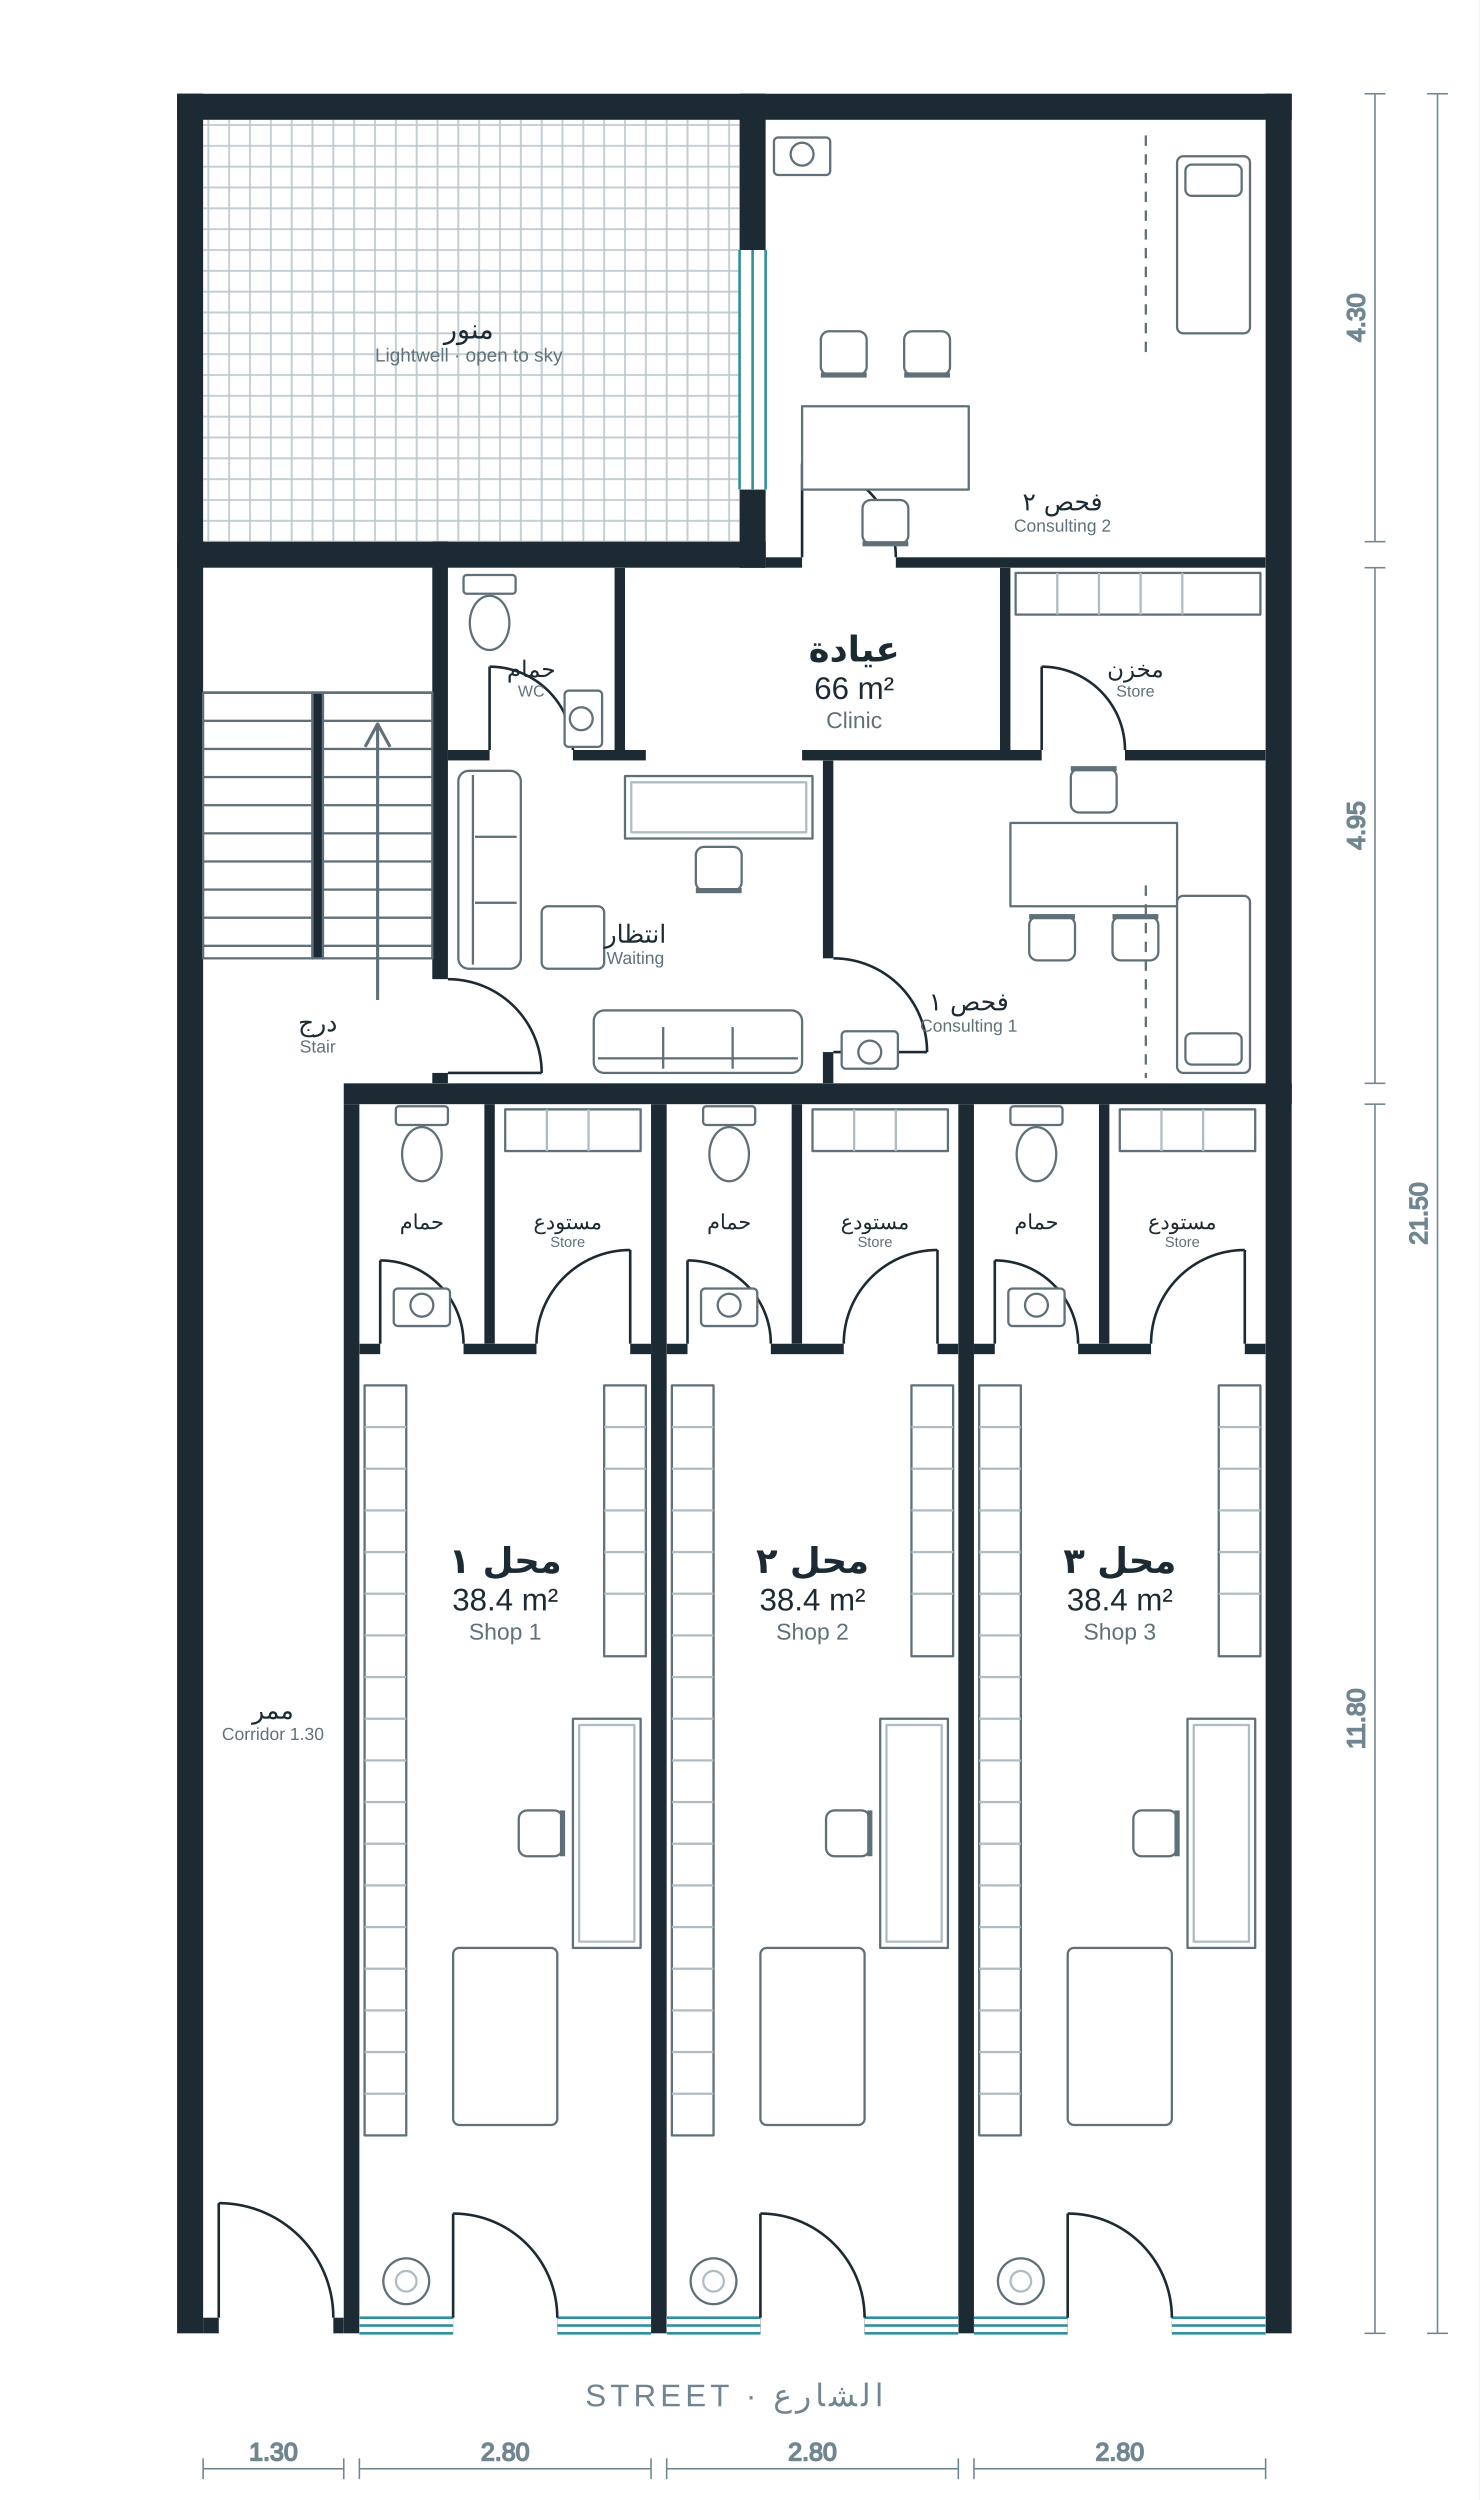
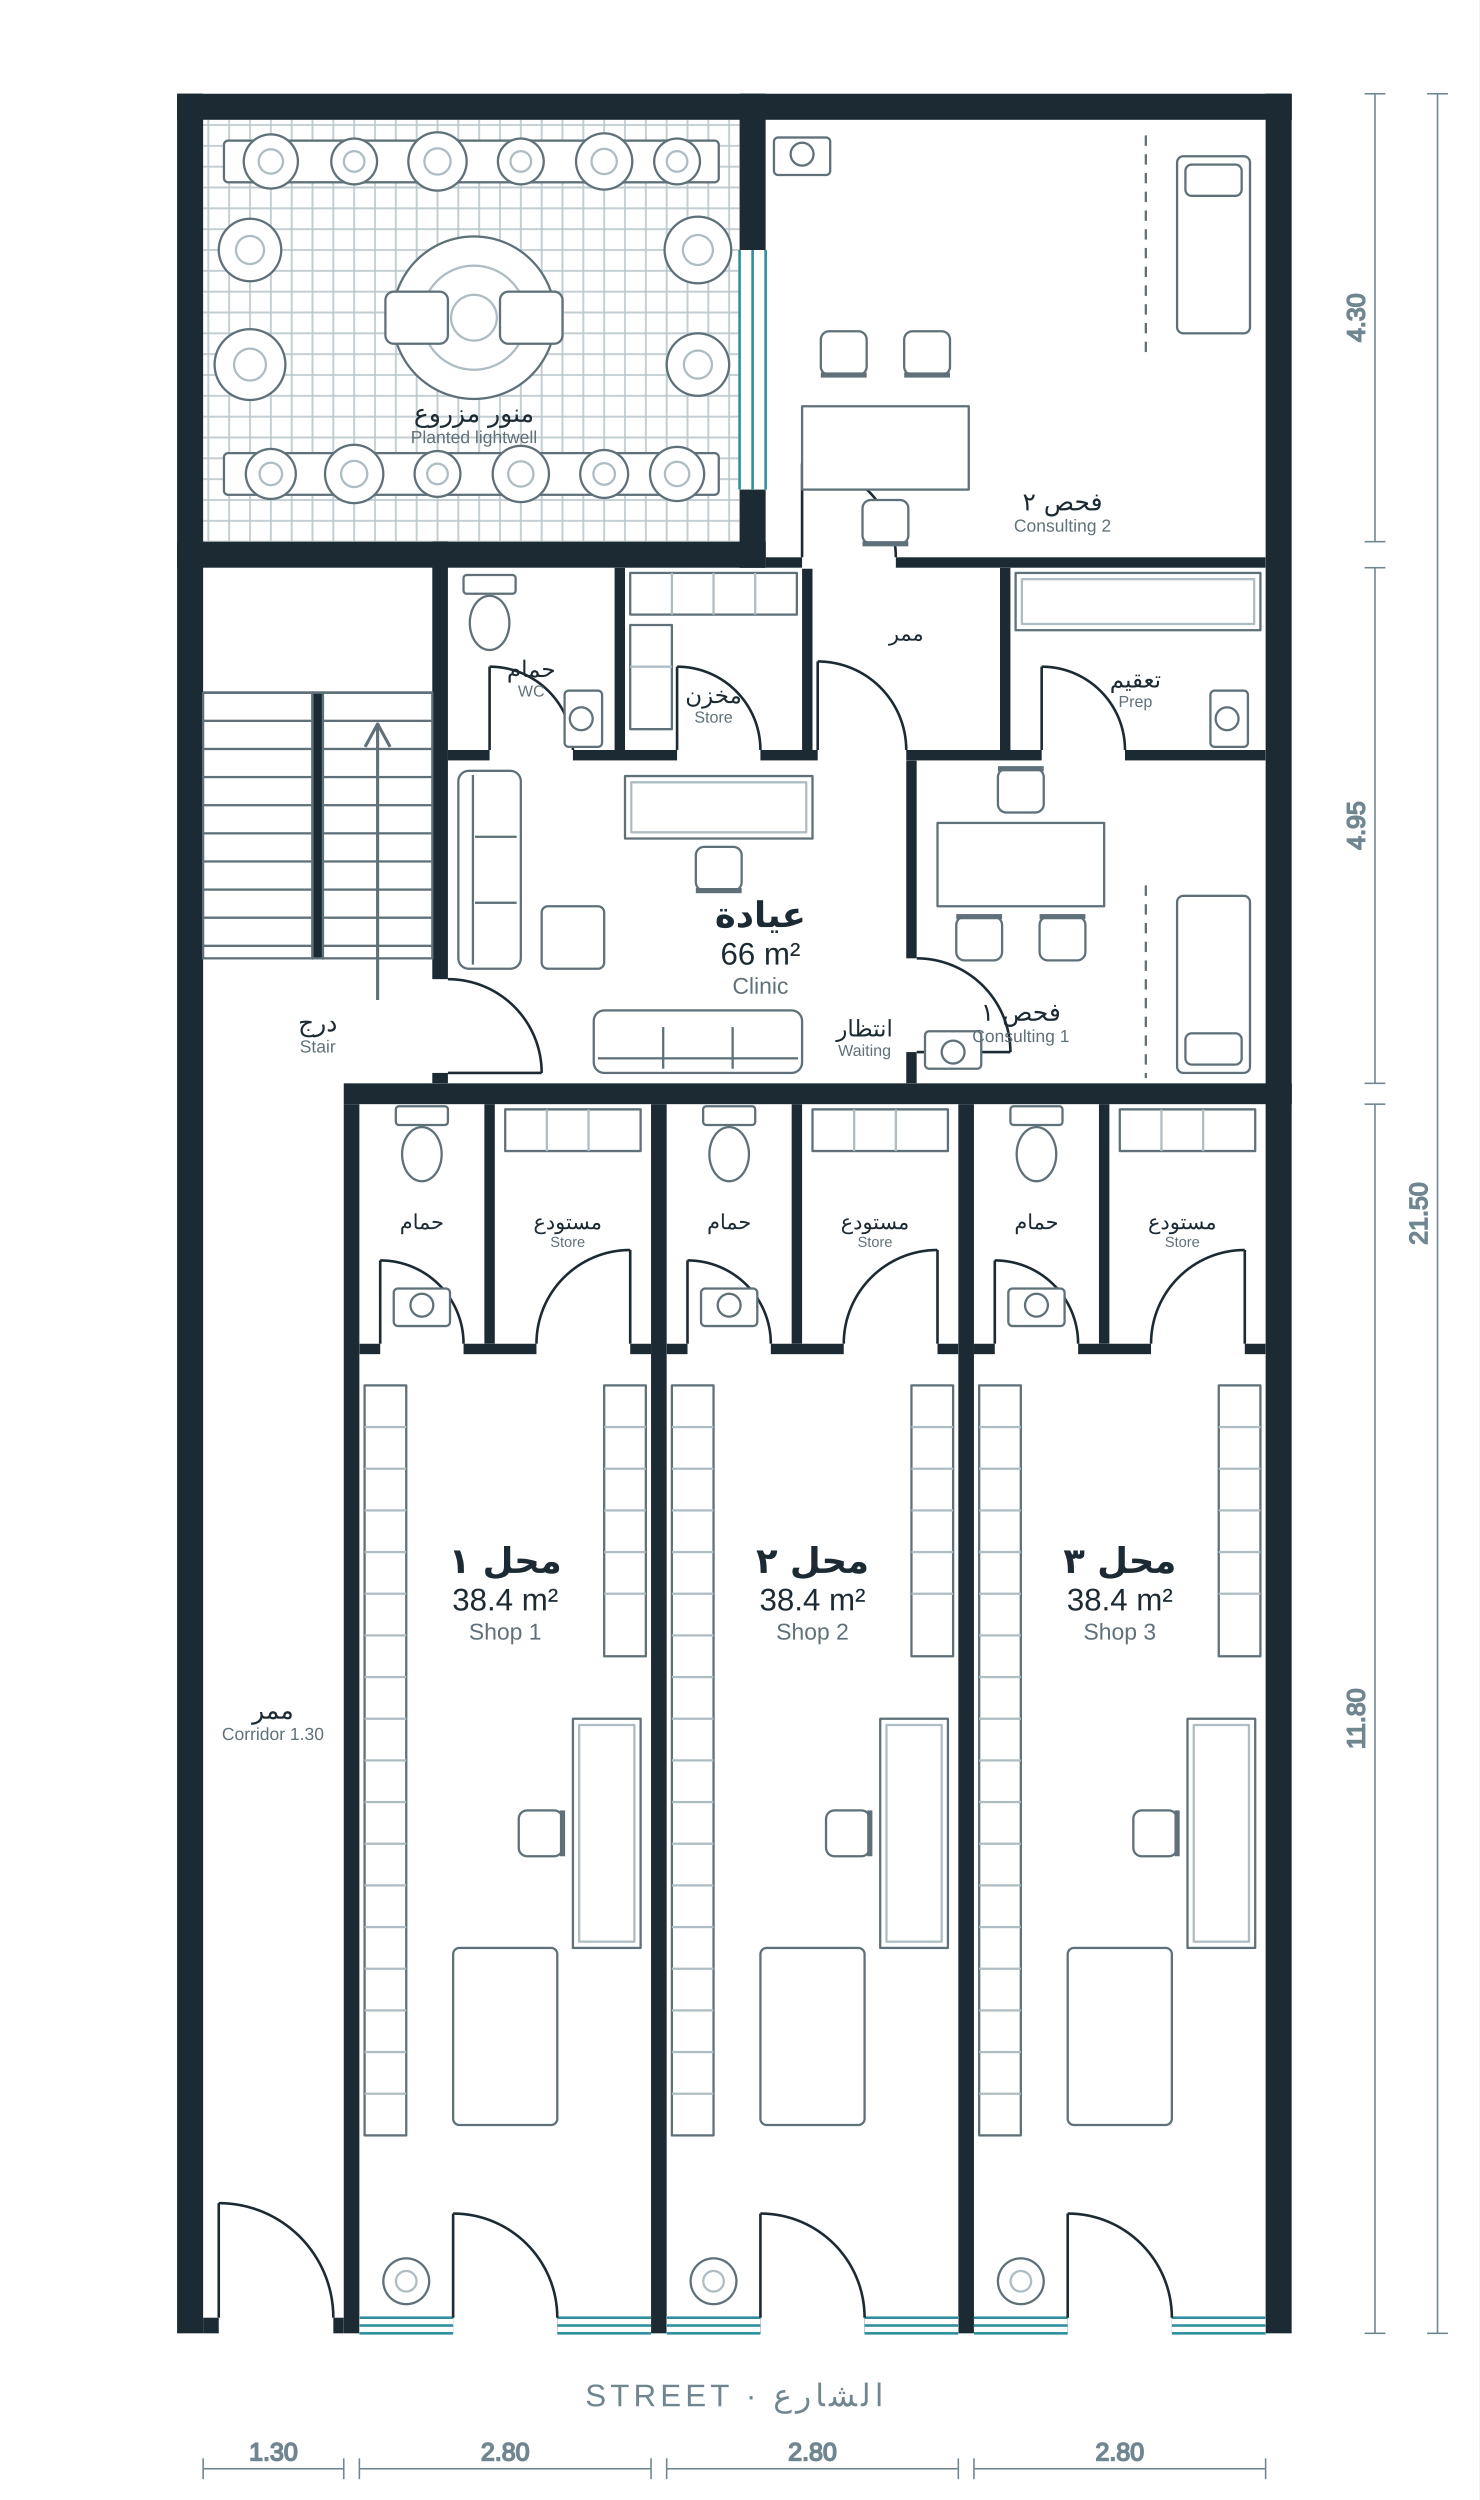
<svg xmlns="http://www.w3.org/2000/svg" viewBox="-170 -90 1420 2400" width="1420" height="2400" font-family="'IBM Plex Sans','IBM Plex Sans Arabic',-apple-system,'Helvetica Neue',Arial,sans-serif">
  <defs>
    <pattern id="terrace" width="28" height="28" patternUnits="userSpaceOnUse" patternTransform="rotate(45)">
      <line x1="0" y1="0" x2="0" y2="28" stroke="#b7c4ca" stroke-width="2" />
    </pattern>
    <pattern id="well" width="20" height="20" patternUnits="userSpaceOnUse">
      <line x1="0" y1="10" x2="20" y2="10" stroke="#b7c4ca" stroke-width="1.5" />
      <line x1="10" y1="0" x2="10" y2="20" stroke="#b7c4ca" stroke-width="1.5" />
    </pattern>
  </defs>
  <rect x="-170" y="-90" width="1420" height="2400" fill="#fff" />
  <g id="fill">
    <rect x="25" y="25" width="515" height="405" fill="url(#well)" />
  </g>
  <g id="wall" fill="#1c2a33">
    <rect x="0" y="0" width="25" height="2150" />
    <rect x="1045" y="0" width="25" height="2150" />
    <rect x="0" y="0" width="1070" height="25" />
    <rect x="540" y="0" width="25" height="455" />
    <rect x="0" y="430" width="565" height="25" />
    <rect x="245" y="430" width="15" height="520" />
    <rect x="160" y="950" width="910" height="20" />
    <rect x="160" y="970" width="15" height="1180" />
    <rect x="455" y="970" width="15" height="1180" />
    <rect x="750" y="970" width="15" height="1180" />
    <rect x="25" y="2135" width="135" height="15" />
    <rect x="175" y="2135" width="280" height="15" />
    <rect x="470" y="2135" width="280" height="15" />
    <rect x="765" y="2135" width="280" height="15" />
-     <rect x="620" y="640" width="10" height="310" />
+     <rect x="700" y="640" width="10" height="310" />
    <rect x="260" y="630" width="785" height="10" />
    <rect x="420" y="455" width="10" height="175" />
+     <rect x="600" y="455" width="10" height="175" />
    <rect x="790" y="455" width="10" height="175" />
    <rect x="565" y="445" width="480" height="10" />
    <rect x="175" y="1200" width="280" height="10" />
    <rect x="295" y="970" width="10" height="230" />
    <rect x="470" y="1200" width="280" height="10" />
    <rect x="590" y="970" width="10" height="230" />
    <rect x="765" y="1200" width="280" height="10" />
    <rect x="885" y="970" width="10" height="230" />
  </g>
  <g id="open" fill="#fff">
    <rect x="40" y="2134" width="110" height="17" />
    <rect x="175" y="2134" width="90" height="17" />
    <rect x="365" y="2134" width="90" height="17" />
    <rect x="265" y="2134" width="100" height="17" />
    <rect x="470" y="2134" width="90" height="17" />
    <rect x="660" y="2134" width="90" height="17" />
    <rect x="560" y="2134" width="100" height="17" />
    <rect x="765" y="2134" width="90" height="17" />
    <rect x="955" y="2134" width="90" height="17" />
    <rect x="855" y="2134" width="100" height="17" />
    <rect x="244" y="850" width="17" height="90" />
-     <rect x="619" y="830" width="12" height="90" />
+     <rect x="699" y="830" width="12" height="90" />
    <rect x="300" y="629" width="80" height="12" />
-     <rect x="450" y="629" width="150" height="12" />
+     <rect x="480" y="629" width="80" height="12" />
+     <rect x="615" y="629" width="85" height="12" />
    <rect x="830" y="629" width="80" height="12" />
    <rect x="600" y="444" width="90" height="12" />
    <rect x="539" y="150" width="27" height="230" />
    <rect x="195" y="1199" width="80" height="12" />
    <rect x="345" y="1199" width="90" height="12" />
    <rect x="490" y="1199" width="80" height="12" />
    <rect x="640" y="1199" width="90" height="12" />
    <rect x="785" y="1199" width="80" height="12" />
    <rect x="935" y="1199" width="90" height="12" />
  </g>
  <g id="glass" fill="none" stroke="#2f8f9d" stroke-width="2.5">
    <line x1="175" y1="2135" x2="265" y2="2135" />
    <line x1="175" y1="2142.5" x2="265" y2="2142.5" />
    <line x1="175" y1="2150" x2="265" y2="2150" />
    <line x1="365" y1="2135" x2="455" y2="2135" />
    <line x1="365" y1="2142.5" x2="455" y2="2142.5" />
    <line x1="365" y1="2150" x2="455" y2="2150" />
    <line x1="470" y1="2135" x2="560" y2="2135" />
    <line x1="470" y1="2142.5" x2="560" y2="2142.5" />
    <line x1="470" y1="2150" x2="560" y2="2150" />
    <line x1="660" y1="2135" x2="750" y2="2135" />
    <line x1="660" y1="2142.5" x2="750" y2="2142.5" />
    <line x1="660" y1="2150" x2="750" y2="2150" />
    <line x1="765" y1="2135" x2="855" y2="2135" />
    <line x1="765" y1="2142.5" x2="855" y2="2142.5" />
    <line x1="765" y1="2150" x2="855" y2="2150" />
    <line x1="955" y1="2135" x2="1045" y2="2135" />
    <line x1="955" y1="2142.5" x2="1045" y2="2142.5" />
    <line x1="955" y1="2150" x2="1045" y2="2150" />
    <line x1="540" y1="150" x2="540" y2="380" />
    <line x1="552.5" y1="150" x2="552.5" y2="380" />
    <line x1="565" y1="150" x2="565" y2="380" />
  </g>
  <g id="door" fill="none" stroke="#1c2a33" stroke-width="2.5">
    <line x1="40" y1="2135" x2="40" y2="2025" />
    <path d="M40 2025 A110 110 0 0 1 150 2135" />
    <line x1="265" y1="2135" x2="265" y2="2035" />
    <path d="M265 2035 A100 100 0 0 1 365 2135" />
    <line x1="560" y1="2135" x2="560" y2="2035" />
    <path d="M560 2035 A100 100 0 0 1 660 2135" />
    <line x1="855" y1="2135" x2="855" y2="2035" />
    <path d="M855 2035 A100 100 0 0 1 955 2135" />
    <line x1="260" y1="940" x2="350" y2="940" />
    <path d="M350 940 A90 90 0 0 0 260 850" />
-     <line x1="630" y1="920" x2="720" y2="920" />
-     <path d="M720 920 A90 90 0 0 0 630 830" />
+     <line x1="710" y1="920" x2="800" y2="920" />
+     <path d="M800 920 A90 90 0 0 0 710 830" />
    <line x1="300" y1="630" x2="300" y2="550" />
    <path d="M300 550 A80 80 0 0 1 380 630" />
+     <line x1="480" y1="630" x2="480" y2="550" />
+     <path d="M480 550 A80 80 0 0 1 560 630" />
+     <line x1="615" y1="630" x2="615" y2="545" />
+     <path d="M615 545 A85 85 0 0 1 700 630" />
    <line x1="830" y1="630" x2="830" y2="550" />
    <path d="M830 550 A80 80 0 0 1 910 630" />
    <line x1="600" y1="445" x2="600" y2="355" />
    <path d="M600 355 A90 90 0 0 1 690 445" />
    <line x1="195" y1="1200" x2="195" y2="1120" />
    <path d="M195 1120 A80 80 0 0 1 275 1200" />
    <line x1="435" y1="1200" x2="435" y2="1110" />
    <path d="M435 1110 A90 90 0 0 0 345 1200" />
    <line x1="490" y1="1200" x2="490" y2="1120" />
    <path d="M490 1120 A80 80 0 0 1 570 1200" />
    <line x1="730" y1="1200" x2="730" y2="1110" />
    <path d="M730 1110 A90 90 0 0 0 640 1200" />
    <line x1="785" y1="1200" x2="785" y2="1120" />
    <path d="M785 1120 A80 80 0 0 1 865 1200" />
    <line x1="1025" y1="1200" x2="1025" y2="1110" />
    <path d="M1025 1110 A90 90 0 0 0 935 1200" />
  </g>
  <g id="furn" fill="#fff" stroke="#5f7079" stroke-width="2.2" stroke-linejoin="round">
+     <rect x="45" y="45" width="475" height="40" rx="4" />
+     <rect x="45" y="345" width="475" height="40" rx="4" />
+     <circle cx="90" cy="65" r="26" />
+     <circle cx="90" cy="65" r="11.7" stroke="#aebcc3" />
+     <circle cx="170" cy="65" r="22" />
+     <circle cx="170" cy="65" r="9.9" stroke="#aebcc3" />
+     <circle cx="250" cy="65" r="28" />
+     <circle cx="250" cy="65" r="12.6" stroke="#aebcc3" />
+     <circle cx="330" cy="65" r="22" />
+     <circle cx="330" cy="65" r="9.9" stroke="#aebcc3" />
+     <circle cx="410" cy="65" r="27" />
+     <circle cx="410" cy="65" r="12.15" stroke="#aebcc3" />
+     <circle cx="480" cy="65" r="22" />
+     <circle cx="480" cy="65" r="9.9" stroke="#aebcc3" />
+     <circle cx="90" cy="365" r="24" />
+     <circle cx="90" cy="365" r="10.8" stroke="#aebcc3" />
+     <circle cx="170" cy="365" r="28" />
+     <circle cx="170" cy="365" r="12.6" stroke="#aebcc3" />
+     <circle cx="250" cy="365" r="22" />
+     <circle cx="250" cy="365" r="9.9" stroke="#aebcc3" />
+     <circle cx="330" cy="365" r="27" />
+     <circle cx="330" cy="365" r="12.15" stroke="#aebcc3" />
+     <circle cx="410" cy="365" r="23" />
+     <circle cx="410" cy="365" r="10.35" stroke="#aebcc3" />
+     <circle cx="480" cy="365" r="26" />
+     <circle cx="480" cy="365" r="11.7" stroke="#aebcc3" />
+     <circle cx="70" cy="150" r="30" />
+     <circle cx="70" cy="150" r="13.5" stroke="#aebcc3" />
+     <circle cx="70" cy="260" r="34" />
+     <circle cx="70" cy="260" r="15.3" stroke="#aebcc3" />
+     <circle cx="500" cy="150" r="32" />
+     <circle cx="500" cy="150" r="14.4" stroke="#aebcc3" />
+     <circle cx="500" cy="260" r="30" />
+     <circle cx="500" cy="260" r="13.5" stroke="#aebcc3" />
+     <circle cx="285" cy="215" r="78" />
+     <circle cx="285" cy="215" r="50" stroke="#aebcc3" />
+     <circle cx="285" cy="215" r="22" stroke="#aebcc3" />
+     <rect x="200" y="190" width="60" height="50" rx="8" />
+     <rect x="310" y="190" width="60" height="50" rx="8" />
    <rect x="25.0" y="575" width="105.0" height="255" fill="none" />
    <line x1="25.0" y1="602" x2="130.0" y2="602" />
    <line x1="25.0" y1="629" x2="130.0" y2="629" />
    <line x1="25.0" y1="656" x2="130.0" y2="656" />
    <line x1="25.0" y1="683" x2="130.0" y2="683" />
    <line x1="25.0" y1="710" x2="130.0" y2="710" />
    <line x1="25.0" y1="737" x2="130.0" y2="737" />
    <line x1="25.0" y1="764" x2="130.0" y2="764" />
    <line x1="25.0" y1="791" x2="130.0" y2="791" />
    <line x1="25.0" y1="818" x2="130.0" y2="818" />
    <rect x="140.0" y="575" width="105.0" height="255" fill="none" />
    <line x1="140.0" y1="602" x2="245.0" y2="602" />
    <line x1="140.0" y1="629" x2="245.0" y2="629" />
    <line x1="140.0" y1="656" x2="245.0" y2="656" />
    <line x1="140.0" y1="683" x2="245.0" y2="683" />
    <line x1="140.0" y1="710" x2="245.0" y2="710" />
    <line x1="140.0" y1="737" x2="245.0" y2="737" />
    <line x1="140.0" y1="764" x2="245.0" y2="764" />
    <line x1="140.0" y1="791" x2="245.0" y2="791" />
    <line x1="140.0" y1="818" x2="245.0" y2="818" />
    <line x1="25" y1="575" x2="245" y2="575" />
    <rect x="130.0" y="575" width="10" height="255" fill="#1c2a33" />
    <line x1="192.5" y1="870" x2="192.5" y2="605" stroke-width="3" />
    <path d="M180.5 627 L192.5 605 L204.5 627" fill="none" stroke-width="3" />
    <rect x="430" y="655" width="180" height="60" rx="0" />
    <rect x="436" y="661" width="168" height="48" rx="0" stroke="#aebcc3" />
    <g transform="translate(520 745) rotate(180)">
      <rect x="-22" y="-20" width="44" height="42" rx="8" />
      <line x1="-22" y1="-20" x2="22" y2="-20" stroke-width="5" />
    </g>
    <rect x="270" y="650" width="60" height="190" rx="10" />
    <line x1="284" y1="654" x2="284" y2="836" />
    <line x1="286" y1="713.333" x2="326" y2="713.333" />
    <line x1="286" y1="776.667" x2="326" y2="776.667" />
    <rect x="400" y="880" width="200" height="60" rx="10" />
    <line x1="404" y1="926" x2="596" y2="926" />
    <line x1="466.667" y1="896" x2="466.667" y2="936" />
    <line x1="533.333" y1="896" x2="533.333" y2="936" />
    <rect x="350" y="780" width="60" height="60" rx="6" />
-     <rect x="800" y="700" width="160" height="80" rx="0" />
-     <g transform="translate(880.0 668) rotate(0)">
-       <rect x="-22" y="-20" width="44" height="42" rx="8" />
-       <line x1="-22" y1="-20" x2="22" y2="-20" stroke-width="5" />
-     </g>
-     <g transform="translate(840 810) rotate(0)">
-       <rect x="-22" y="-20" width="44" height="42" rx="8" />
-       <line x1="-22" y1="-20" x2="22" y2="-20" stroke-width="5" />
-     </g>
-     <g transform="translate(920 810) rotate(0)">
+     <rect x="730" y="700" width="160" height="80" rx="0" />
+     <g transform="translate(810.0 668) rotate(0)">
+       <rect x="-22" y="-20" width="44" height="42" rx="8" />
+       <line x1="-22" y1="-20" x2="22" y2="-20" stroke-width="5" />
+     </g>
+     <g transform="translate(770 810) rotate(0)">
+       <rect x="-22" y="-20" width="44" height="42" rx="8" />
+       <line x1="-22" y1="-20" x2="22" y2="-20" stroke-width="5" />
+     </g>
+     <g transform="translate(850 810) rotate(0)">
      <rect x="-22" y="-20" width="44" height="42" rx="8" />
      <line x1="-22" y1="-20" x2="22" y2="-20" stroke-width="5" />
    </g>
    <rect x="960" y="770" width="70" height="170" rx="6" />
    <rect x="968" y="902" width="54" height="30" rx="6" />
-     <g transform="translate(665 918) rotate(0)">
+     <g transform="translate(745 918) rotate(0)">
      <rect x="-27" y="-18" width="54" height="36" rx="4" />
      <circle cx="0" cy="2" r="11" />
    </g>
    <line x1="930" y1="760" x2="930" y2="945" stroke-dasharray="10 8" />
    <g transform="translate(300 500) rotate(0)">
      <rect x="-25" y="-38" width="50" height="18" rx="3" />
      <ellipse cx="0" cy="8" rx="19" ry="26" />
    </g>
    <g transform="translate(390 600) rotate(90)">
      <rect x="-27" y="-18" width="54" height="36" rx="4" />
      <circle cx="0" cy="2" r="11" />
    </g>
-     <rect x="805" y="460" width="235" height="40" rx="0" />
-     <line x1="845" y1="460" x2="845" y2="500" stroke="#aebcc3" />
-     <line x1="885" y1="460" x2="885" y2="500" stroke="#aebcc3" />
-     <line x1="925" y1="460" x2="925" y2="500" stroke="#aebcc3" />
-     <line x1="965" y1="460" x2="965" y2="500" stroke="#aebcc3" />
+     <rect x="435" y="460" width="160" height="40" rx="0" />
+     <line x1="475" y1="460" x2="475" y2="500" stroke="#aebcc3" />
+     <line x1="515" y1="460" x2="515" y2="500" stroke="#aebcc3" />
+     <line x1="555" y1="460" x2="555" y2="500" stroke="#aebcc3" />
+     <rect x="435" y="510" width="40" height="100" rx="0" />
+     <line x1="435" y1="550" x2="475" y2="550" stroke="#aebcc3" />
+     <rect x="805" y="460" width="235" height="55" rx="0" />
+     <rect x="811" y="466" width="223" height="43" rx="0" stroke="#aebcc3" />
+     <g transform="translate(1010 600) rotate(90)">
+       <rect x="-27" y="-18" width="54" height="36" rx="4" />
+       <circle cx="0" cy="2" r="11" />
+     </g>
    <rect x="600" y="300" width="160" height="80" rx="0" />
    <g transform="translate(680.0 412) rotate(180)">
      <rect x="-22" y="-20" width="44" height="42" rx="8" />
      <line x1="-22" y1="-20" x2="22" y2="-20" stroke-width="5" />
    </g>
    <g transform="translate(640 250) rotate(180)">
      <rect x="-22" y="-20" width="44" height="42" rx="8" />
      <line x1="-22" y1="-20" x2="22" y2="-20" stroke-width="5" />
    </g>
    <g transform="translate(720 250) rotate(180)">
      <rect x="-22" y="-20" width="44" height="42" rx="8" />
      <line x1="-22" y1="-20" x2="22" y2="-20" stroke-width="5" />
    </g>
    <rect x="960" y="60" width="70" height="170" rx="6" />
    <rect x="968" y="68" width="54" height="30" rx="6" />
    <g transform="translate(600 60) rotate(180)">
      <rect x="-27" y="-18" width="54" height="36" rx="4" />
      <circle cx="0" cy="2" r="11" />
    </g>
    <line x1="930" y1="40" x2="930" y2="250" stroke-dasharray="10 8" />
    <g transform="translate(235 1010) rotate(0)">
      <rect x="-25" y="-38" width="50" height="18" rx="3" />
      <ellipse cx="0" cy="8" rx="19" ry="26" />
    </g>
    <g transform="translate(235 1165) rotate(180)">
      <rect x="-27" y="-18" width="54" height="36" rx="4" />
      <circle cx="0" cy="2" r="11" />
    </g>
    <rect x="315" y="975" width="130" height="40" rx="0" />
    <line x1="355" y1="975" x2="355" y2="1015" stroke="#aebcc3" />
    <line x1="395" y1="975" x2="395" y2="1015" stroke="#aebcc3" />
    <rect x="180" y="1240" width="40" height="720" rx="0" />
    <line x1="180" y1="1280" x2="220" y2="1280" stroke="#aebcc3" />
    <line x1="180" y1="1320" x2="220" y2="1320" stroke="#aebcc3" />
    <line x1="180" y1="1360" x2="220" y2="1360" stroke="#aebcc3" />
    <line x1="180" y1="1400" x2="220" y2="1400" stroke="#aebcc3" />
    <line x1="180" y1="1440" x2="220" y2="1440" stroke="#aebcc3" />
    <line x1="180" y1="1480" x2="220" y2="1480" stroke="#aebcc3" />
    <line x1="180" y1="1520" x2="220" y2="1520" stroke="#aebcc3" />
    <line x1="180" y1="1560" x2="220" y2="1560" stroke="#aebcc3" />
    <line x1="180" y1="1600" x2="220" y2="1600" stroke="#aebcc3" />
    <line x1="180" y1="1640" x2="220" y2="1640" stroke="#aebcc3" />
    <line x1="180" y1="1680" x2="220" y2="1680" stroke="#aebcc3" />
    <line x1="180" y1="1720" x2="220" y2="1720" stroke="#aebcc3" />
    <line x1="180" y1="1760" x2="220" y2="1760" stroke="#aebcc3" />
    <line x1="180" y1="1800" x2="220" y2="1800" stroke="#aebcc3" />
    <line x1="180" y1="1840" x2="220" y2="1840" stroke="#aebcc3" />
    <line x1="180" y1="1880" x2="220" y2="1880" stroke="#aebcc3" />
    <line x1="180" y1="1920" x2="220" y2="1920" stroke="#aebcc3" />
    <rect x="410" y="1240" width="40" height="260" rx="0" />
    <line x1="410" y1="1280" x2="450" y2="1280" stroke="#aebcc3" />
    <line x1="410" y1="1320" x2="450" y2="1320" stroke="#aebcc3" />
    <line x1="410" y1="1360" x2="450" y2="1360" stroke="#aebcc3" />
    <line x1="410" y1="1400" x2="450" y2="1400" stroke="#aebcc3" />
    <line x1="410" y1="1440" x2="450" y2="1440" stroke="#aebcc3" />
    <rect x="380" y="1560" width="65" height="220" rx="0" />
    <rect x="386" y="1566" width="53" height="208" rx="0" stroke="#aebcc3" />
    <g transform="translate(350 1670) rotate(90)">
      <rect x="-22" y="-20" width="44" height="42" rx="8" />
      <line x1="-22" y1="-20" x2="22" y2="-20" stroke-width="5" />
    </g>
    <rect x="265" y="1780" width="100" height="170" rx="6" />
    <circle cx="220" cy="2100" r="22" />
    <circle cx="220" cy="2100" r="9.9" stroke="#aebcc3" />
    <g transform="translate(530 1010) rotate(0)">
      <rect x="-25" y="-38" width="50" height="18" rx="3" />
      <ellipse cx="0" cy="8" rx="19" ry="26" />
    </g>
    <g transform="translate(530 1165) rotate(180)">
      <rect x="-27" y="-18" width="54" height="36" rx="4" />
      <circle cx="0" cy="2" r="11" />
    </g>
    <rect x="610" y="975" width="130" height="40" rx="0" />
    <line x1="650" y1="975" x2="650" y2="1015" stroke="#aebcc3" />
    <line x1="690" y1="975" x2="690" y2="1015" stroke="#aebcc3" />
    <rect x="475" y="1240" width="40" height="720" rx="0" />
    <line x1="475" y1="1280" x2="515" y2="1280" stroke="#aebcc3" />
    <line x1="475" y1="1320" x2="515" y2="1320" stroke="#aebcc3" />
    <line x1="475" y1="1360" x2="515" y2="1360" stroke="#aebcc3" />
    <line x1="475" y1="1400" x2="515" y2="1400" stroke="#aebcc3" />
    <line x1="475" y1="1440" x2="515" y2="1440" stroke="#aebcc3" />
    <line x1="475" y1="1480" x2="515" y2="1480" stroke="#aebcc3" />
    <line x1="475" y1="1520" x2="515" y2="1520" stroke="#aebcc3" />
    <line x1="475" y1="1560" x2="515" y2="1560" stroke="#aebcc3" />
    <line x1="475" y1="1600" x2="515" y2="1600" stroke="#aebcc3" />
    <line x1="475" y1="1640" x2="515" y2="1640" stroke="#aebcc3" />
    <line x1="475" y1="1680" x2="515" y2="1680" stroke="#aebcc3" />
    <line x1="475" y1="1720" x2="515" y2="1720" stroke="#aebcc3" />
    <line x1="475" y1="1760" x2="515" y2="1760" stroke="#aebcc3" />
    <line x1="475" y1="1800" x2="515" y2="1800" stroke="#aebcc3" />
    <line x1="475" y1="1840" x2="515" y2="1840" stroke="#aebcc3" />
    <line x1="475" y1="1880" x2="515" y2="1880" stroke="#aebcc3" />
    <line x1="475" y1="1920" x2="515" y2="1920" stroke="#aebcc3" />
    <rect x="705" y="1240" width="40" height="260" rx="0" />
    <line x1="705" y1="1280" x2="745" y2="1280" stroke="#aebcc3" />
    <line x1="705" y1="1320" x2="745" y2="1320" stroke="#aebcc3" />
    <line x1="705" y1="1360" x2="745" y2="1360" stroke="#aebcc3" />
    <line x1="705" y1="1400" x2="745" y2="1400" stroke="#aebcc3" />
    <line x1="705" y1="1440" x2="745" y2="1440" stroke="#aebcc3" />
    <rect x="675" y="1560" width="65" height="220" rx="0" />
    <rect x="681" y="1566" width="53" height="208" rx="0" stroke="#aebcc3" />
    <g transform="translate(645 1670) rotate(90)">
      <rect x="-22" y="-20" width="44" height="42" rx="8" />
      <line x1="-22" y1="-20" x2="22" y2="-20" stroke-width="5" />
    </g>
    <rect x="560" y="1780" width="100" height="170" rx="6" />
    <circle cx="515" cy="2100" r="22" />
    <circle cx="515" cy="2100" r="9.9" stroke="#aebcc3" />
    <g transform="translate(825 1010) rotate(0)">
      <rect x="-25" y="-38" width="50" height="18" rx="3" />
      <ellipse cx="0" cy="8" rx="19" ry="26" />
    </g>
    <g transform="translate(825 1165) rotate(180)">
      <rect x="-27" y="-18" width="54" height="36" rx="4" />
      <circle cx="0" cy="2" r="11" />
    </g>
    <rect x="905" y="975" width="130" height="40" rx="0" />
    <line x1="945" y1="975" x2="945" y2="1015" stroke="#aebcc3" />
    <line x1="985" y1="975" x2="985" y2="1015" stroke="#aebcc3" />
    <rect x="770" y="1240" width="40" height="720" rx="0" />
    <line x1="770" y1="1280" x2="810" y2="1280" stroke="#aebcc3" />
    <line x1="770" y1="1320" x2="810" y2="1320" stroke="#aebcc3" />
    <line x1="770" y1="1360" x2="810" y2="1360" stroke="#aebcc3" />
    <line x1="770" y1="1400" x2="810" y2="1400" stroke="#aebcc3" />
    <line x1="770" y1="1440" x2="810" y2="1440" stroke="#aebcc3" />
    <line x1="770" y1="1480" x2="810" y2="1480" stroke="#aebcc3" />
    <line x1="770" y1="1520" x2="810" y2="1520" stroke="#aebcc3" />
    <line x1="770" y1="1560" x2="810" y2="1560" stroke="#aebcc3" />
    <line x1="770" y1="1600" x2="810" y2="1600" stroke="#aebcc3" />
    <line x1="770" y1="1640" x2="810" y2="1640" stroke="#aebcc3" />
    <line x1="770" y1="1680" x2="810" y2="1680" stroke="#aebcc3" />
    <line x1="770" y1="1720" x2="810" y2="1720" stroke="#aebcc3" />
    <line x1="770" y1="1760" x2="810" y2="1760" stroke="#aebcc3" />
    <line x1="770" y1="1800" x2="810" y2="1800" stroke="#aebcc3" />
    <line x1="770" y1="1840" x2="810" y2="1840" stroke="#aebcc3" />
    <line x1="770" y1="1880" x2="810" y2="1880" stroke="#aebcc3" />
    <line x1="770" y1="1920" x2="810" y2="1920" stroke="#aebcc3" />
    <rect x="1000" y="1240" width="40" height="260" rx="0" />
    <line x1="1000" y1="1280" x2="1040" y2="1280" stroke="#aebcc3" />
    <line x1="1000" y1="1320" x2="1040" y2="1320" stroke="#aebcc3" />
    <line x1="1000" y1="1360" x2="1040" y2="1360" stroke="#aebcc3" />
    <line x1="1000" y1="1400" x2="1040" y2="1400" stroke="#aebcc3" />
    <line x1="1000" y1="1440" x2="1040" y2="1440" stroke="#aebcc3" />
    <rect x="970" y="1560" width="65" height="220" rx="0" />
    <rect x="976" y="1566" width="53" height="208" rx="0" stroke="#aebcc3" />
    <g transform="translate(940 1670) rotate(90)">
      <rect x="-22" y="-20" width="44" height="42" rx="8" />
      <line x1="-22" y1="-20" x2="22" y2="-20" stroke-width="5" />
    </g>
    <rect x="855" y="1780" width="100" height="170" rx="6" />
    <circle cx="810" cy="2100" r="22" />
    <circle cx="810" cy="2100" r="9.9" stroke="#aebcc3" />
  </g>
  <g id="text">
    <text x="135" y="900" font-size="24" font-weight="500" text-anchor="middle" fill="#1c2a33">درج</text>
    <text x="135" y="920.4" font-size="16.8" font-weight="400" text-anchor="middle" fill="#5f7079">Stair</text>
-     <text x="650" y="545" font-size="34" font-weight="600" text-anchor="middle" fill="#1c2a33">عيادة</text>
-     <text x="650" y="581" font-size="30" font-weight="500" text-anchor="middle" fill="#1c2a33">66 m²</text>
-     <text x="650" y="609" font-size="22" font-weight="400" text-anchor="middle" fill="#5f7079">Clinic</text>
-     <text x="440" y="815" font-size="24" font-weight="500" text-anchor="middle" fill="#1c2a33">انتظار</text>
-     <text x="440" y="835.4" font-size="16.8" font-weight="400" text-anchor="middle" fill="#5f7079">Waiting</text>
-     <text x="760" y="880" font-size="24" font-weight="500" text-anchor="middle" fill="#1c2a33">فحص ١</text>
-     <text x="760" y="900.4" font-size="16.8" font-weight="400" text-anchor="middle" fill="#5f7079">Consulting 1</text>
+     <text x="560" y="800" font-size="34" font-weight="600" text-anchor="middle" fill="#1c2a33">عيادة</text>
+     <text x="560" y="836" font-size="30" font-weight="500" text-anchor="middle" fill="#1c2a33">66 m²</text>
+     <text x="560" y="864" font-size="22" font-weight="400" text-anchor="middle" fill="#5f7079">Clinic</text>
+     <text x="660" y="905" font-size="22" font-weight="500" text-anchor="middle" fill="#1c2a33">انتظار</text>
+     <text x="660" y="923.7" font-size="15.4" font-weight="400" text-anchor="middle" fill="#5f7079">Waiting</text>
+     <text x="810" y="890" font-size="24" font-weight="500" text-anchor="middle" fill="#1c2a33">فحص ١</text>
+     <text x="810" y="910.4" font-size="16.8" font-weight="400" text-anchor="middle" fill="#5f7079">Consulting 1</text>
    <text x="850" y="400" font-size="24" font-weight="500" text-anchor="middle" fill="#1c2a33">فحص ٢</text>
    <text x="850" y="420.4" font-size="16.8" font-weight="400" text-anchor="middle" fill="#5f7079">Consulting 2</text>
    <text x="340" y="560" font-size="22" font-weight="500" text-anchor="middle" fill="#1c2a33">حمام</text>
    <text x="340" y="578.7" font-size="15.4" font-weight="400" text-anchor="middle" fill="#5f7079">WC</text>
-     <text x="920" y="560" font-size="22" font-weight="500" text-anchor="middle" fill="#1c2a33">مخزن</text>
-     <text x="920" y="578.7" font-size="15.4" font-weight="400" text-anchor="middle" fill="#5f7079">Store</text>
-     <text x="280" y="235" font-size="26" font-weight="500" text-anchor="middle" fill="#1c2a33">منور</text>
-     <text x="280" y="257.1" font-size="18.2" font-weight="400" text-anchor="middle" fill="#5f7079">Lightwell · open to sky</text>
+     <text x="515" y="585" font-size="22" font-weight="500" text-anchor="middle" fill="#1c2a33">مخزن</text>
+     <text x="515" y="603.7" font-size="15.4" font-weight="400" text-anchor="middle" fill="#5f7079">Store</text>
+     <text x="920" y="570" font-size="22" font-weight="500" text-anchor="middle" fill="#1c2a33">تعقيم</text>
+     <text x="920" y="588.7" font-size="15.4" font-weight="400" text-anchor="middle" fill="#5f7079">Prep</text>
+     <text x="700" y="525" font-size="20" font-weight="500" text-anchor="middle" fill="#1c2a33">ممر</text>
+     <text x="285" y="315" font-size="24" font-weight="500" text-anchor="middle" fill="#1c2a33">منور مزروع</text>
+     <text x="285" y="335.4" font-size="16.8" font-weight="400" text-anchor="middle" fill="#5f7079">Planted lightwell</text>
    <text x="315" y="1420" font-size="34" font-weight="600" text-anchor="middle" fill="#1c2a33">محل ١</text>
    <text x="315" y="1456" font-size="30" font-weight="500" text-anchor="middle" fill="#1c2a33">38.4 m²</text>
    <text x="315" y="1484" font-size="22" font-weight="400" text-anchor="middle" fill="#5f7079">Shop 1</text>
    <text x="235" y="1090" font-size="20" font-weight="500" text-anchor="middle" fill="#1c2a33">حمام</text>
    <text x="375" y="1090" font-size="20" font-weight="500" text-anchor="middle" fill="#1c2a33">مستودع</text>
    <text x="375" y="1107.0" font-size="14.0" font-weight="400" text-anchor="middle" fill="#5f7079">Store</text>
    <text x="610" y="1420" font-size="34" font-weight="600" text-anchor="middle" fill="#1c2a33">محل ٢</text>
    <text x="610" y="1456" font-size="30" font-weight="500" text-anchor="middle" fill="#1c2a33">38.4 m²</text>
    <text x="610" y="1484" font-size="22" font-weight="400" text-anchor="middle" fill="#5f7079">Shop 2</text>
    <text x="530" y="1090" font-size="20" font-weight="500" text-anchor="middle" fill="#1c2a33">حمام</text>
    <text x="670" y="1090" font-size="20" font-weight="500" text-anchor="middle" fill="#1c2a33">مستودع</text>
    <text x="670" y="1107.0" font-size="14.0" font-weight="400" text-anchor="middle" fill="#5f7079">Store</text>
    <text x="905" y="1420" font-size="34" font-weight="600" text-anchor="middle" fill="#1c2a33">محل ٣</text>
    <text x="905" y="1456" font-size="30" font-weight="500" text-anchor="middle" fill="#1c2a33">38.4 m²</text>
    <text x="905" y="1484" font-size="22" font-weight="400" text-anchor="middle" fill="#5f7079">Shop 3</text>
    <text x="825" y="1090" font-size="20" font-weight="500" text-anchor="middle" fill="#1c2a33">حمام</text>
    <text x="965" y="1090" font-size="20" font-weight="500" text-anchor="middle" fill="#1c2a33">مستودع</text>
    <text x="965" y="1107.0" font-size="14.0" font-weight="400" text-anchor="middle" fill="#5f7079">Store</text>
    <text x="92" y="1560" font-size="24" font-weight="500" text-anchor="middle" fill="#1c2a33">ممر</text>
    <text x="92" y="1580.4" font-size="16.8" font-weight="400" text-anchor="middle" fill="#5f7079">Corridor 1.30</text>
  </g>
  <g id="dim" fill="#6f8590" stroke="#6f8590" stroke-width="1.5">
    <line x1="0" y1="2340" x2="1070" y2="2340" />
    <line x1="0" y1="2330" x2="0" y2="2350" />
    <line x1="1070" y1="2330" x2="1070" y2="2350" />
    <text x="535.0" y="2332" font-size="24" text-anchor="middle">10.70</text>
    <line x1="25" y1="2280" x2="160" y2="2280" />
    <line x1="25" y1="2270" x2="25" y2="2290" />
    <line x1="160" y1="2270" x2="160" y2="2290" />
    <text x="92.5" y="2272" font-size="24" text-anchor="middle">1.30</text>
    <line x1="175" y1="2280" x2="455" y2="2280" />
    <line x1="175" y1="2270" x2="175" y2="2290" />
    <line x1="455" y1="2270" x2="455" y2="2290" />
    <text x="315.0" y="2272" font-size="24" text-anchor="middle">2.80</text>
    <line x1="470" y1="2280" x2="750" y2="2280" />
    <line x1="470" y1="2270" x2="470" y2="2290" />
    <line x1="750" y1="2270" x2="750" y2="2290" />
    <text x="610.0" y="2272" font-size="24" text-anchor="middle">2.80</text>
    <line x1="765" y1="2280" x2="1045" y2="2280" />
    <line x1="765" y1="2270" x2="765" y2="2290" />
    <line x1="1045" y1="2270" x2="1045" y2="2290" />
    <text x="905.0" y="2272" font-size="24" text-anchor="middle">2.80</text>
    <line x1="1210" y1="0" x2="1210" y2="2150" />
    <line x1="1200" y1="0" x2="1220" y2="0" />
    <line x1="1200" y1="2150" x2="1220" y2="2150" />
    <text x="1200" y="1075.0" font-size="24" text-anchor="middle" transform="rotate(-90 1200 1075.0)">21.50</text>
    <line x1="1150" y1="0" x2="1150" y2="430" />
    <line x1="1140" y1="0" x2="1160" y2="0" />
    <line x1="1140" y1="430" x2="1160" y2="430" />
    <text x="1140" y="215.0" font-size="24" text-anchor="middle" transform="rotate(-90 1140 215.0)">4.30</text>
    <line x1="1150" y1="455" x2="1150" y2="950" />
    <line x1="1140" y1="455" x2="1160" y2="455" />
    <line x1="1140" y1="950" x2="1160" y2="950" />
    <text x="1140" y="702.5" font-size="24" text-anchor="middle" transform="rotate(-90 1140 702.5)">4.95</text>
    <line x1="1150" y1="970" x2="1150" y2="2150" />
    <line x1="1140" y1="970" x2="1160" y2="970" />
    <line x1="1140" y1="2150" x2="1160" y2="2150" />
    <text x="1140" y="1560.0" font-size="24" text-anchor="middle" transform="rotate(-90 1140 1560.0)">11.80</text>
  </g>
  <text x="535.0" y="2220" font-size="30" font-weight="500" text-anchor="middle" fill="#6f8590" letter-spacing="4">STREET · الشارع</text>
</svg>
